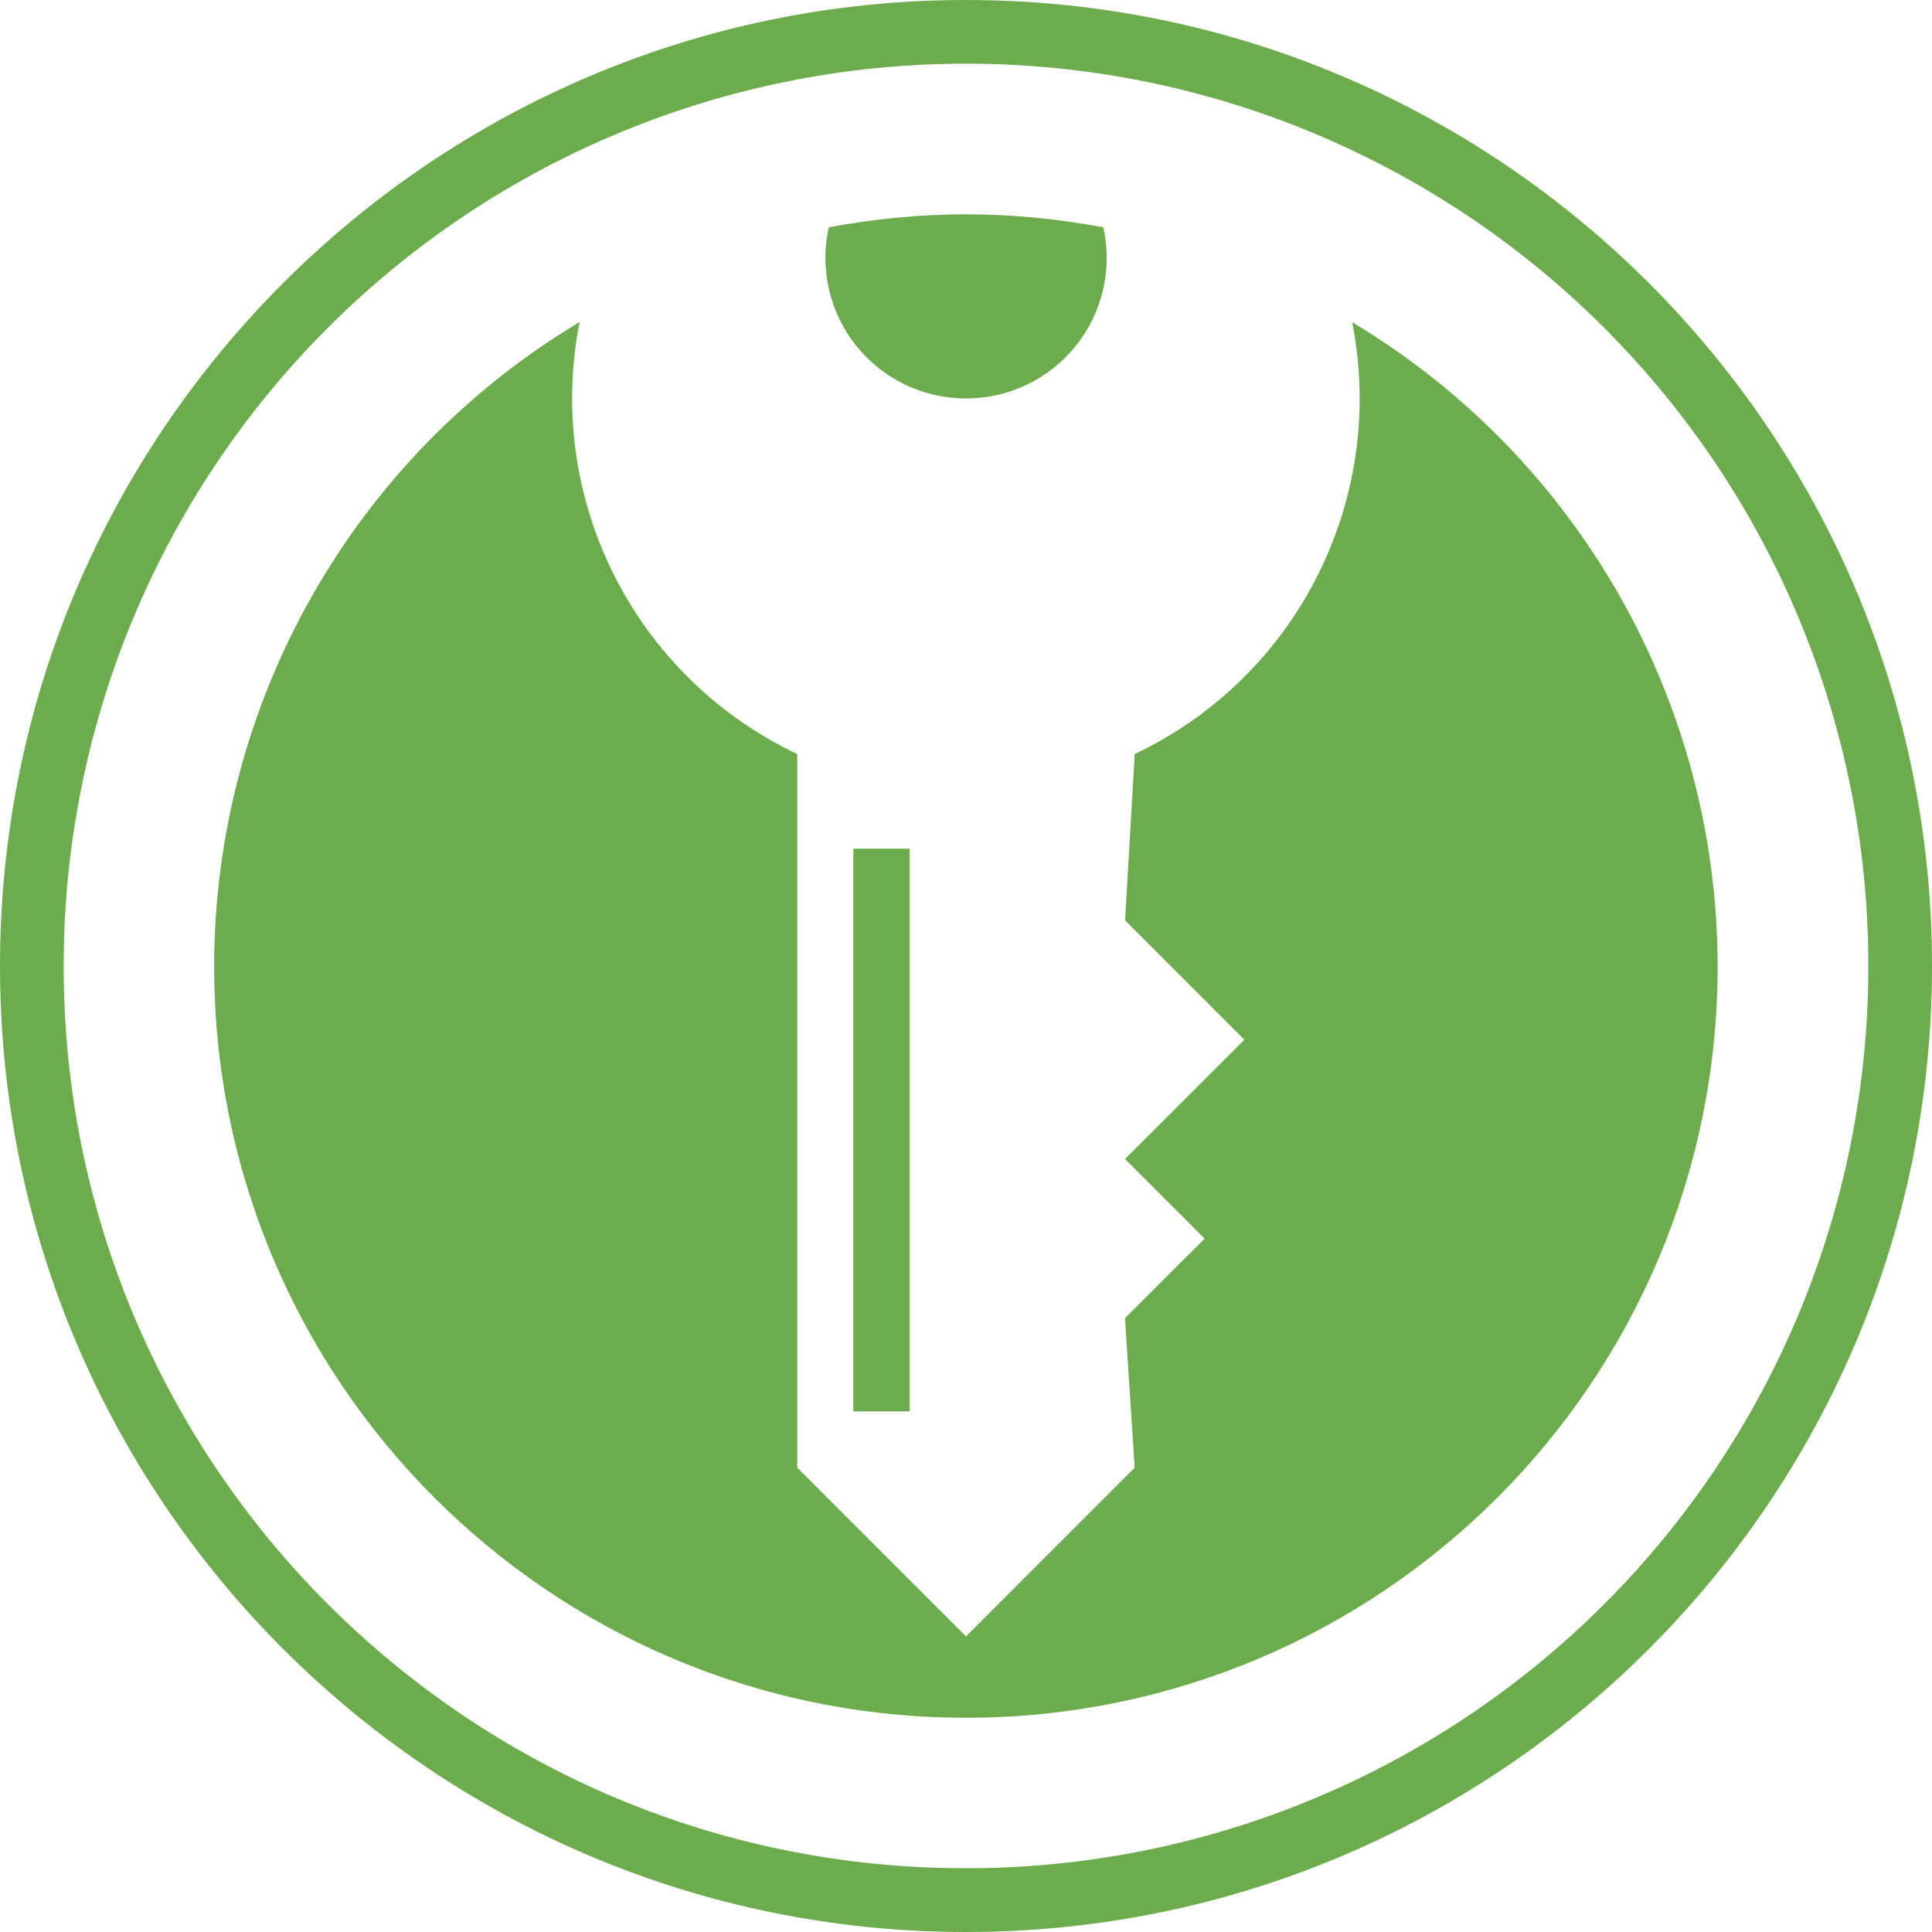
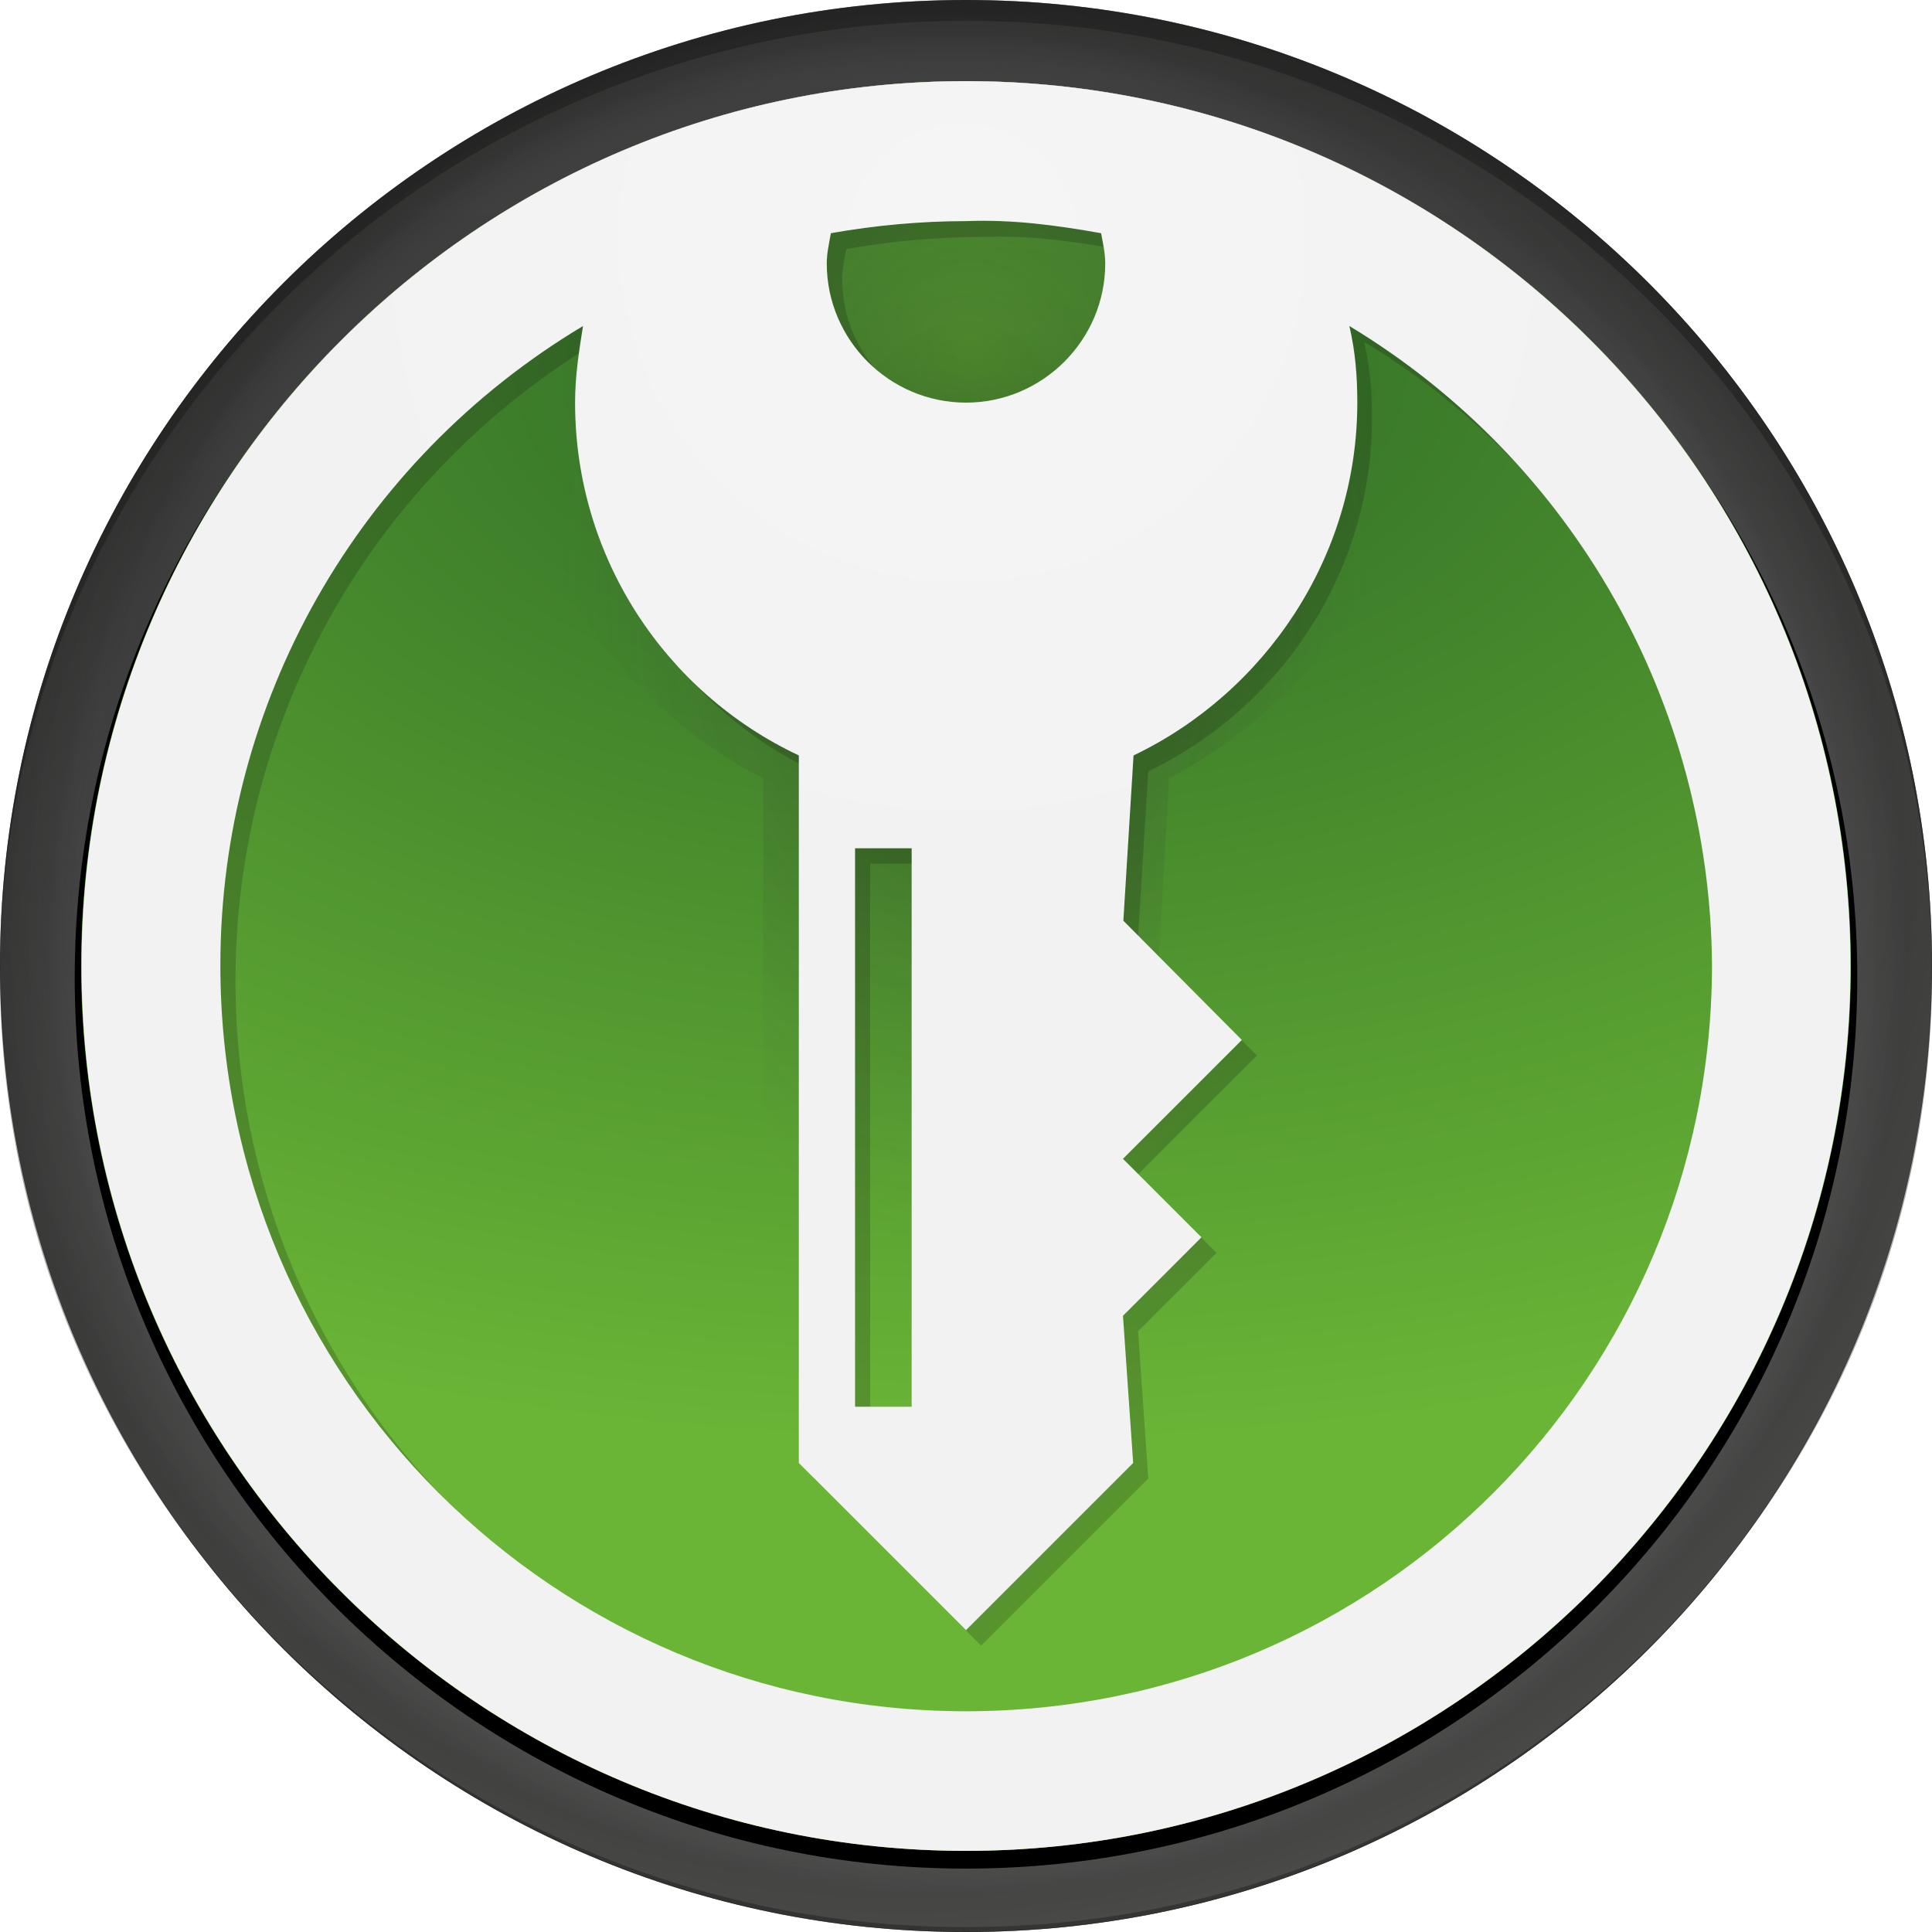
- <svg xmlns="http://www.w3.org/2000/svg" fill="#6CAC4D" role="img" viewBox="0 0 24 24">
-   <path d="M12 0C5.378 0 0 5.378 0 12c0 6.623 5.378 12 12 12 6.623 0 12-5.377 12-12 0-6.622-5.377-12-12-12zm0 .791a11.203 11.203 0 0 1 11.209 11.21A11.202 11.202 0 0 1 12 23.208 11.203 11.203 0 0 1 .791 12 11.203 11.203 0 0 1 12.001.791zm0 1.871a9.356 9.356 0 0 0-1.705.162A1.746 1.746 0 0 0 12 4.95a1.746 1.746 0 0 0 1.706-2.126A9.342 9.342 0 0 0 12 2.662zM7.2 4a9.338 9.338 0 0 0-4.54 8 9.338 9.338 0 0 0 18.677 0 9.338 9.338 0 0 0-4.54-7.998 4.888 4.888 0 0 1-2.701 5.365l-.12 2.066 1.482 1.483-1.483 1.482.989.989-.989.988.12 1.857L12 20.328l-2.096-2.096V9.367A4.89 4.89 0 0 1 7.2 4zm3.4 6.543v6.99h.7v-6.99z" />
+ <svg xmlns="http://www.w3.org/2000/svg" xml:space="preserve" viewBox="0 0 512 512">
+   <linearGradient id="a" x1="256" x2="256" y1="540.962" y2="28.962" gradientTransform="matrix(1 0 0 -1 0 514)" gradientUnits="userSpaceOnUse">
+     <stop offset="0" style="stop-color:#414141" />
+     <stop offset=".196" style="stop-color:#3e3e3e" />
+     <stop offset="1" style="stop-color:#3a3a3a" />
+   </linearGradient>
+   <path d="M256 512C114.8 512 0 397.2 0 256S114.8 0 256 0s256 114.8 256 256-114.8 256-256 256m0-490.5C126.8 21.5 21.6 126.7 21.6 256S126.8 490.5 256 490.5 490.4 385.3 490.4 256 385.2 21.5 256 21.5" style="fill:url(#a)" />
+   <radialGradient id="b" cx="900.048" cy="196.186" r="871.131" gradientTransform="matrix(.3539 0 0 -.3539 -78.658 277.624)" gradientUnits="userSpaceOnUse">
+     <stop offset=".673" style="stop-color:#fcfcfc;stop-opacity:0" />
+     <stop offset="1" style="stop-color:#fcfcfc" />
+   </radialGradient>
+   <path d="M256 .1C114.9.1.1 114.9.1 256S114.9 511.9 256 511.9 511.9 397.1 511.9 256 397.1.1 256 .1" style="opacity:.32;fill:url(#b)" />
+   <radialGradient id="c" cx="935.131" cy="81.437" r="724.658" gradientTransform="matrix(.3539 0 0 -.3539 -78.658 277.624)" gradientUnits="userSpaceOnUse">
+     <stop offset=".109" style="stop-color:#0f0f0d;stop-opacity:0" />
+     <stop offset=".886" style="stop-color:#414141;stop-opacity:0" />
+     <stop offset=".934" style="stop-color:#1e1e1d;stop-opacity:.684" />
+     <stop offset=".987" style="stop-color:#0f0f0d" />
+   </radialGradient>
+   <path d="M256 512C114.8 512 0 397.2 0 256S114.8 0 256 0s256 114.8 256 256-114.8 256-256 256m0-490.5C126.8 21.5 21.6 126.7 21.6 256S126.8 490.5 256 490.5 490.4 385.3 490.4 256 385.2 21.5 256 21.5" style="opacity:.44;fill:url(#c)" />
+   <path d="M256 22.9c-130.2 0-236.2 105.9-236.2 236.2s106 236.1 236.2 236.1S492.2 389.3 492.2 259 386.2 22.9 256 22.9" />
+   <path d="M256 512C114.8 512 0 397.2 0 256S114.8 0 256 0s256 114.8 256 256-114.8 256-256 256m0-506.5C114.8 5.5 0 118.8 0 258.1s114.8 252.6 256 252.6 256-113.3 256-252.6S397.2 5.5 256 5.5" style="opacity:.35;fill:#0f0f0d" />
+   <radialGradient id="d" cx="959.283" cy="64.88" r="1407.523" gradientTransform="matrix(.3539 0 0 -.2026 -78.658 111.223)" gradientUnits="userSpaceOnUse">
+     <stop offset="0" style="stop-color:#2e6b26" />
+     <stop offset="1" style="stop-color:#6ab536" />
+   </radialGradient>
+   <path d="M256 21.5C126.7 21.5 21.5 126.7 21.5 256S126.7 490.5 256 490.5 490.5 385.3 490.5 256 385.3 21.5 256 21.5" style="fill:url(#d)" />
+   <radialGradient id="e" cx="948.752" cy="523.365" r="274.885" gradientTransform="matrix(.3539 0 0 -.3539 -78.658 277.624)" gradientUnits="userSpaceOnUse">
+     <stop offset="0" style="stop-color:#6ab536" />
+     <stop offset="1" style="stop-color:#2e6b26" />
+   </radialGradient>
+   <path d="M256 41c-38.5 0-69.8 31.3-69.8 69.8s31.3 69.8 69.8 69.8 69.8-31.3 69.8-69.8S294.5 41 256 41" style="opacity:.7;fill:url(#e)" />
+   <radialGradient id="f" cx="990.518" cy="592.231" r="406.006" gradientTransform="matrix(.3356 0 0 -.5572 -76.775 481.427)" gradientUnits="userSpaceOnUse">
+     <stop offset="0" style="stop-color:#000" />
+     <stop offset=".784" style="stop-color:#4f4f4f;stop-opacity:0" />
+   </radialGradient>
+   <path d="M132.8 55.8v.2c-.4.1-.4 0 0-.2m177 150.4-3.2 57.9 38.3 41.7-38.3 41.7 25.3 27.6-25.3 27.6 3.2 57.5H202.2v-254c-42.8-21.9-72-69.2-72-123.6 0-9.1 1.3-17.5 2.6-26.6 4.6-.9 79.7-32.3 79.7-32.3-.6 3.4 87.7 3.4 87 0 0 0 72.5 31.2 79.8 32.7 1.8 8.9 2.5 17.2 2.5 26.2 0 54.4-29.8 101.7-72 123.6m69.4-150.4c0 .2.1.4.1.6.8.2.9 0-.1-.6" style="opacity:.3;fill:url(#f)" />
+   <path d="M130.4 409.1c-41.6-36.1-68-89.5-68-149.2 0-69.5 36.3-133.6 96.1-169.4-1.1 6.9-2.1 13.4-2.1 20.3 0 41.1 24 76.9 59.3 93.5v187.5l44.3 44.3 44.3-44.3-2.7-39 20.8-20.8-20.8-20.8 31.5-31.5-31.5-31.5 2.7-43.8c34.7-16.6 59.3-52.4 59.3-93.5 0-6.9-.5-13.4-2.1-20.3 21.7 13.1 40.3 30 55.2 49.6-36.1-49.6-94.7-81.8-160.9-81.8-109.6 0-198.5 88.4-198.5 197.6 0 61.8 28.5 116.9 73.1 153.1m115.2-32.2h-15v-148h15zM224.3 66c11.8-2.1 24-3.2 35.8-3.2 12.3-.5 24 1.1 35.8 3.2.5 2.7 1.1 5.3 1.1 8 0 20.3-16.6 36.9-36.9 36.9S223.2 94.3 223.2 74c0-2.7.5-5.3 1.1-8" style="opacity:.2;fill:#0f0f0d" />
+   <radialGradient id="g" cx="942.896" cy="605.986" r="939.55" gradientTransform="matrix(.3539 0 0 -.3539 -78.658 277.624)" gradientUnits="userSpaceOnUse">
+     <stop offset="0" style="stop-color:#f5f5f5" />
+     <stop offset=".548" style="stop-color:#f2f2f2" />
+   </radialGradient>
+   <path d="M256 21.5C126.8 21.5 21.6 126.7 21.6 256S126.8 490.5 256 490.5 490.4 385.3 490.4 256 385.2 21.5 256 21.5m-35.8 40.3c11.8-2.1 24-3.2 35.8-3.2 12.3-.5 24 1.1 35.8 3.2.5 2.7 1.1 5.3 1.1 8 0 20.3-16.6 36.9-36.9 36.9s-36.9-16.6-36.9-36.9c0-2.6.6-5.3 1.1-8m21.4 163v148h-15v-148zM256 453.5c-109 0-197.6-88.2-197.6-197.7 0-69.5 36.3-133.6 96.1-169.4-1.1 6.9-2.1 13.4-2.1 20.3 0 41.1 24 76.9 59.3 93.5v187.5L256 432l44.3-44.3-2.7-39 20.8-20.8-20.8-20.8 31.5-31.5-31.4-31.6 2.7-43.8c34.7-16.6 59.3-52.4 59.3-93.5 0-6.9-.5-13.4-2.1-20.3 59.3 35.8 95.6 99.9 96.1 169.4-.1 109-88.2 197.7-197.7 197.7" style="fill:url(#g)" />
</svg>
